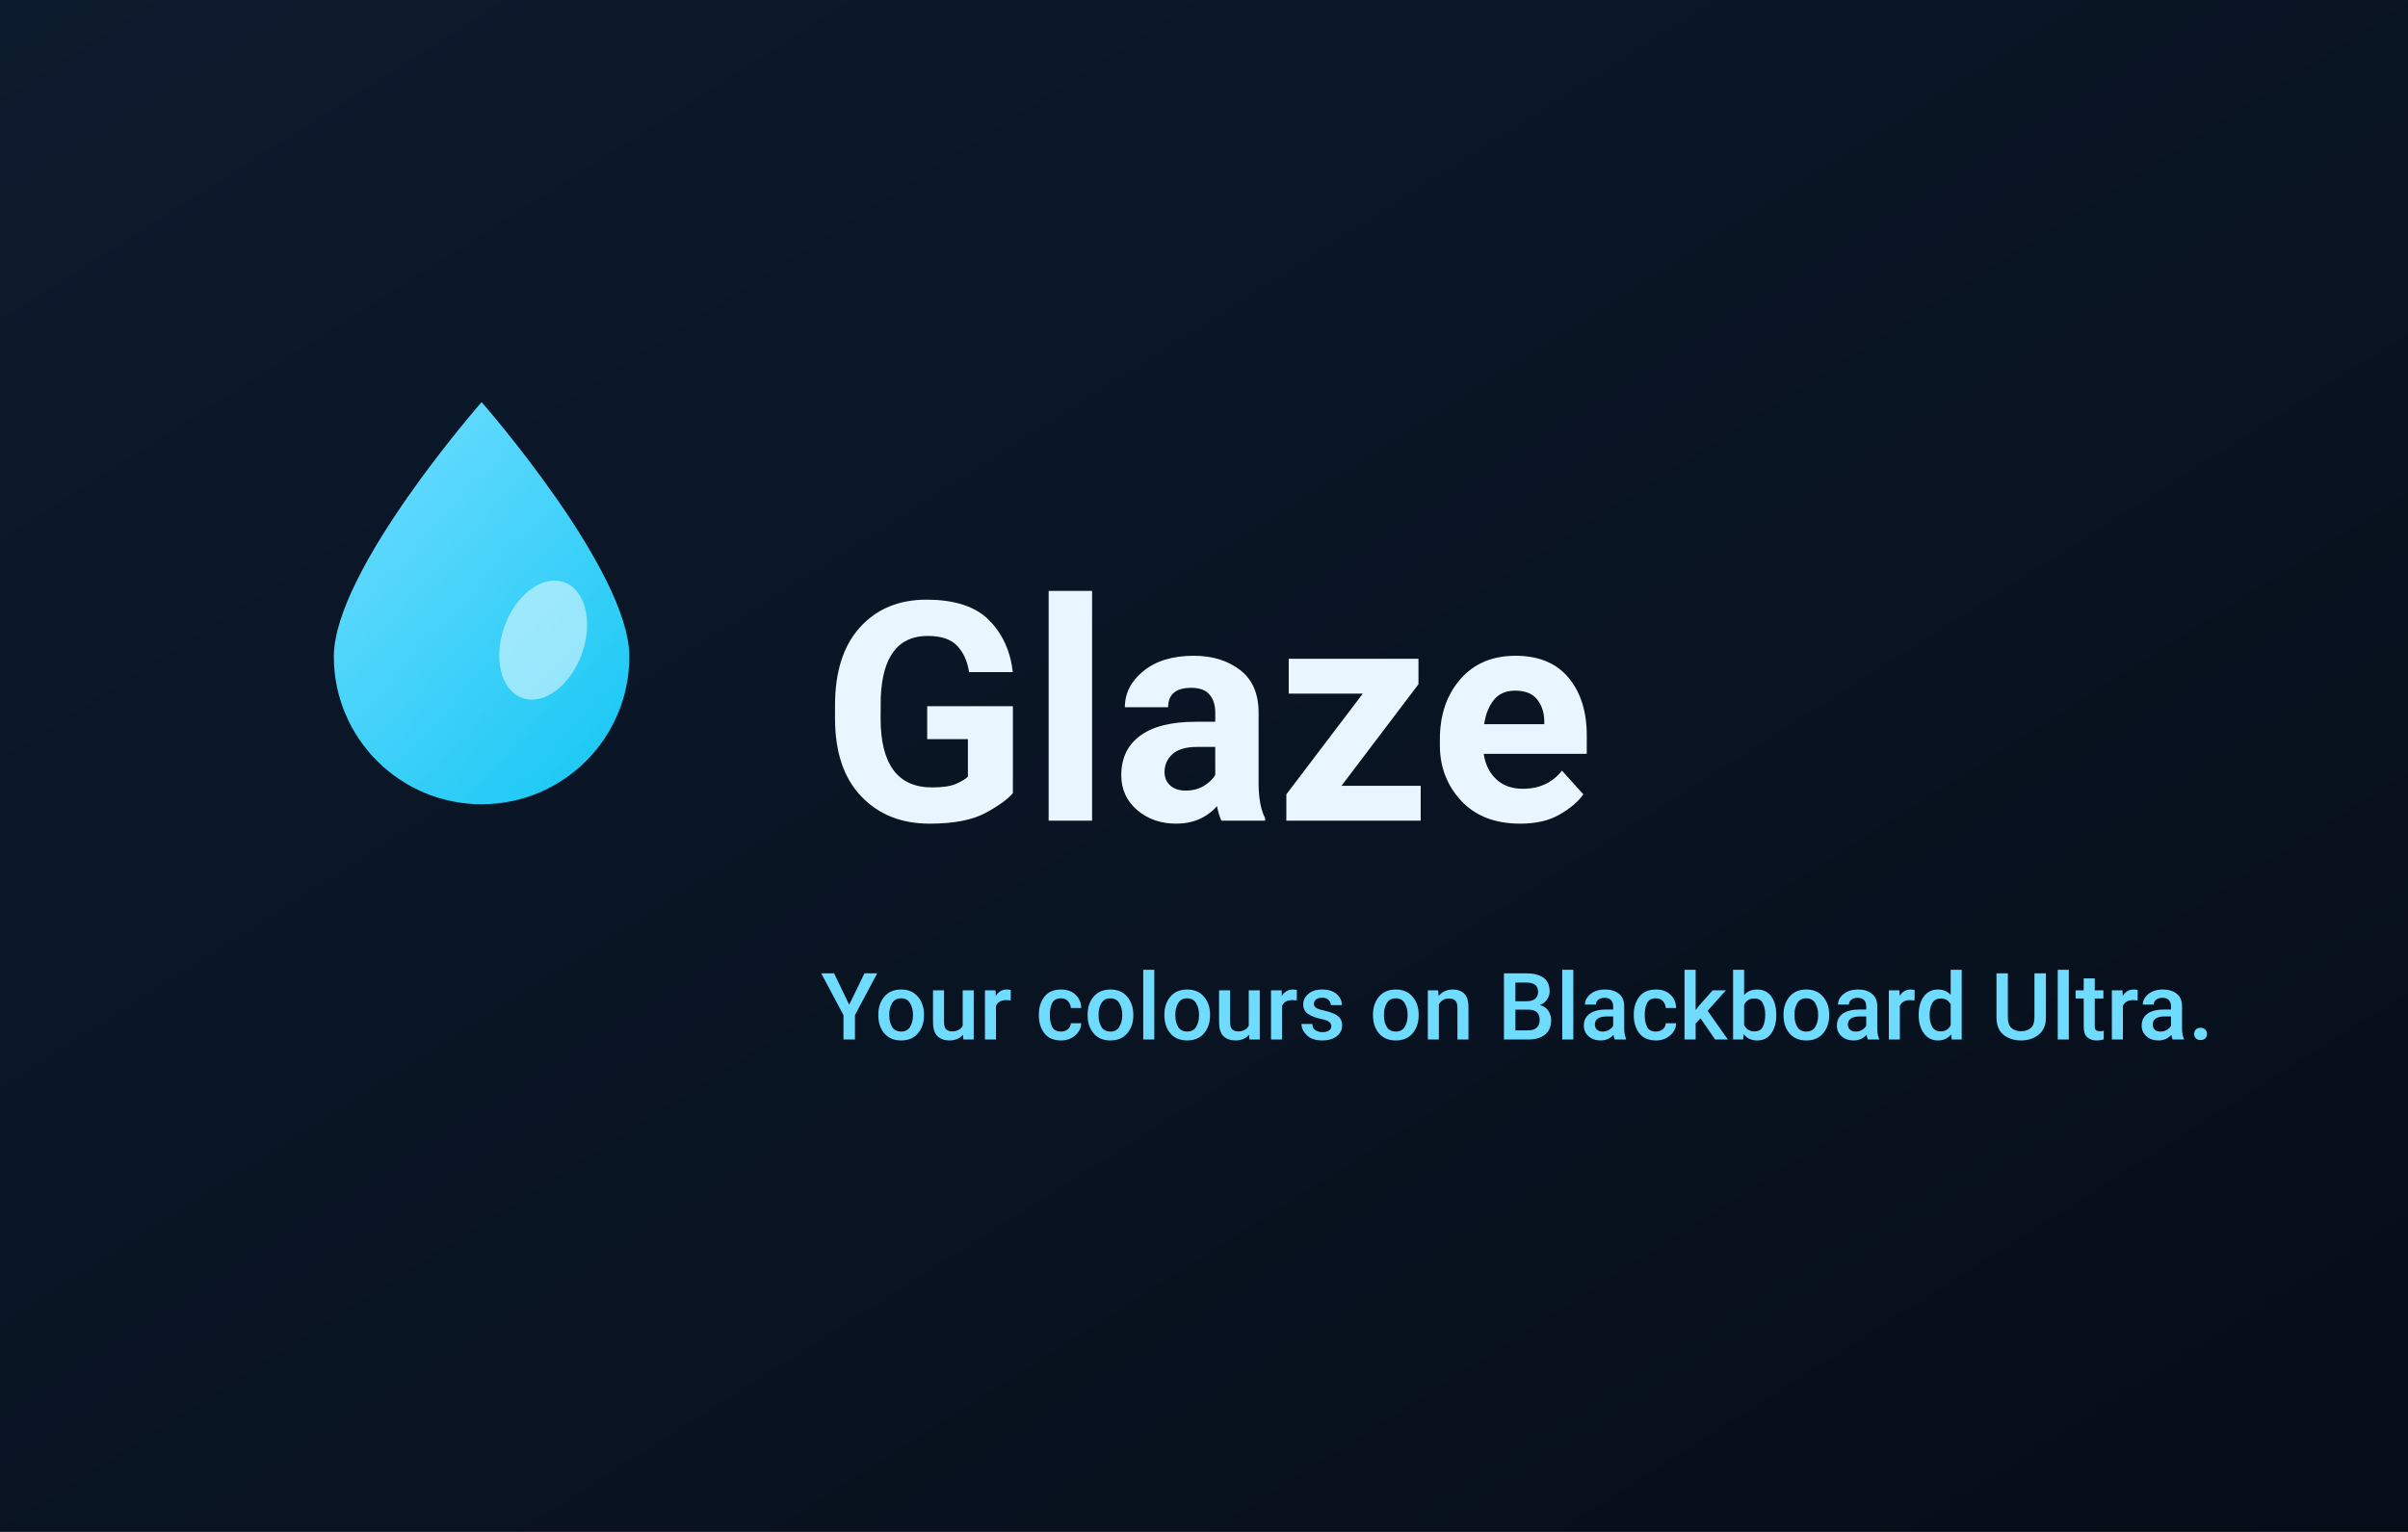
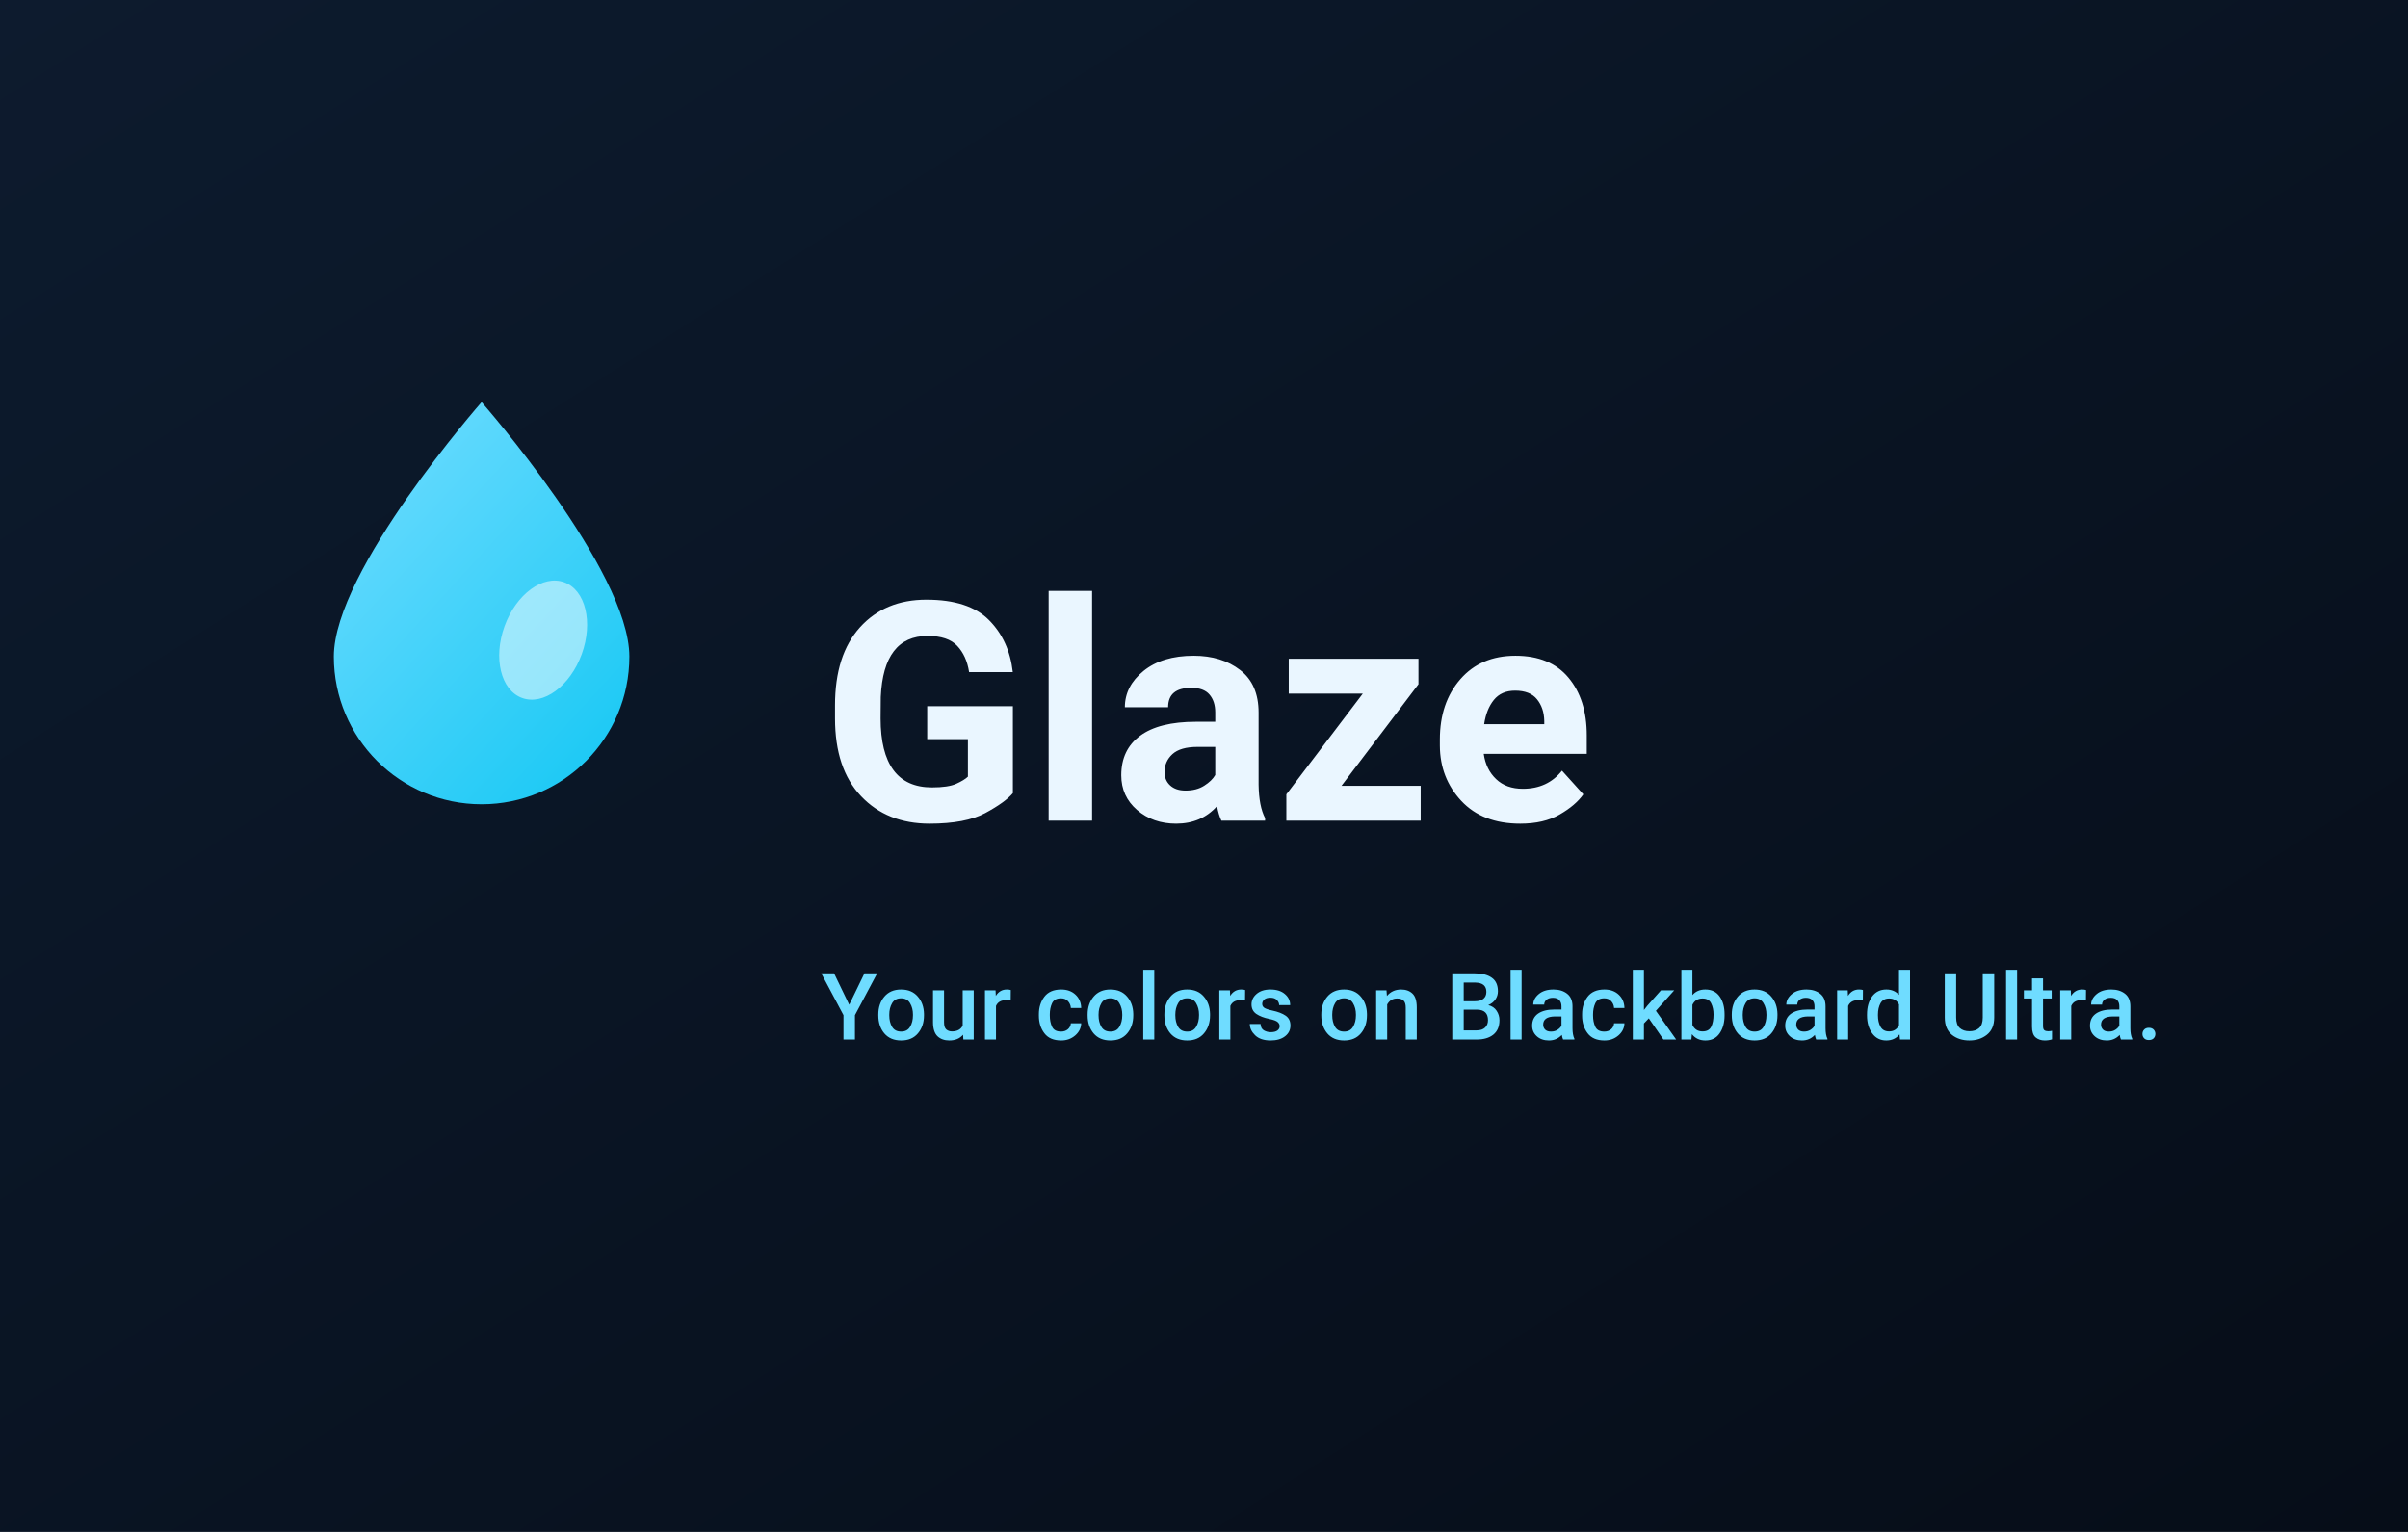
<svg xmlns="http://www.w3.org/2000/svg" width="440" height="280" viewBox="0 0 440 280">
  <defs>
    <linearGradient id="ac" x1="0.1" y1="0" x2="0.9" y2="1">
      <stop offset="0" stop-color="#6fdcff" />
      <stop offset="1" stop-color="#17c8f4" />
    </linearGradient>
    <linearGradient id="bg" x1="0" y1="0" x2="1" y2="1">
      <stop offset="0" stop-color="#0d1b2e" />
      <stop offset="1" stop-color="#060d18" />
    </linearGradient>
  </defs>
  <rect width="440" height="280" fill="url(#bg)" />
  <g transform="translate(40,60) scale(0.75)">
    <path d="M64 18 C64 18 28 59 28 80 a36 36 0 0 0 72 0 C100 59 64 18 64 18 Z" fill="url(#ac)" />
    <ellipse cx="79" cy="76" rx="10" ry="15" transform="rotate(20 79 76)" fill="#ffffff" opacity="0.5" />
  </g>
  <text x="150" y="150" font-family="system-ui, -apple-system, Segoe UI, Roboto, Helvetica, Arial, sans-serif" font-size="56" font-weight="700" fill="#eaf6ff">Glaze</text>
-   <text x="150" y="190" font-family="system-ui, -apple-system, Segoe UI, Roboto, Helvetica, Arial, sans-serif" font-size="17" font-weight="500" fill="#6fdcff">Your colours on Blackboard Ultra.</text>
+   <text x="150" y="190" font-family="system-ui, -apple-system, Segoe UI, Roboto, Helvetica, Arial, sans-serif" font-size="17" font-weight="500" fill="#6fdcff">Your colors on Blackboard Ultra.</text>
</svg>
